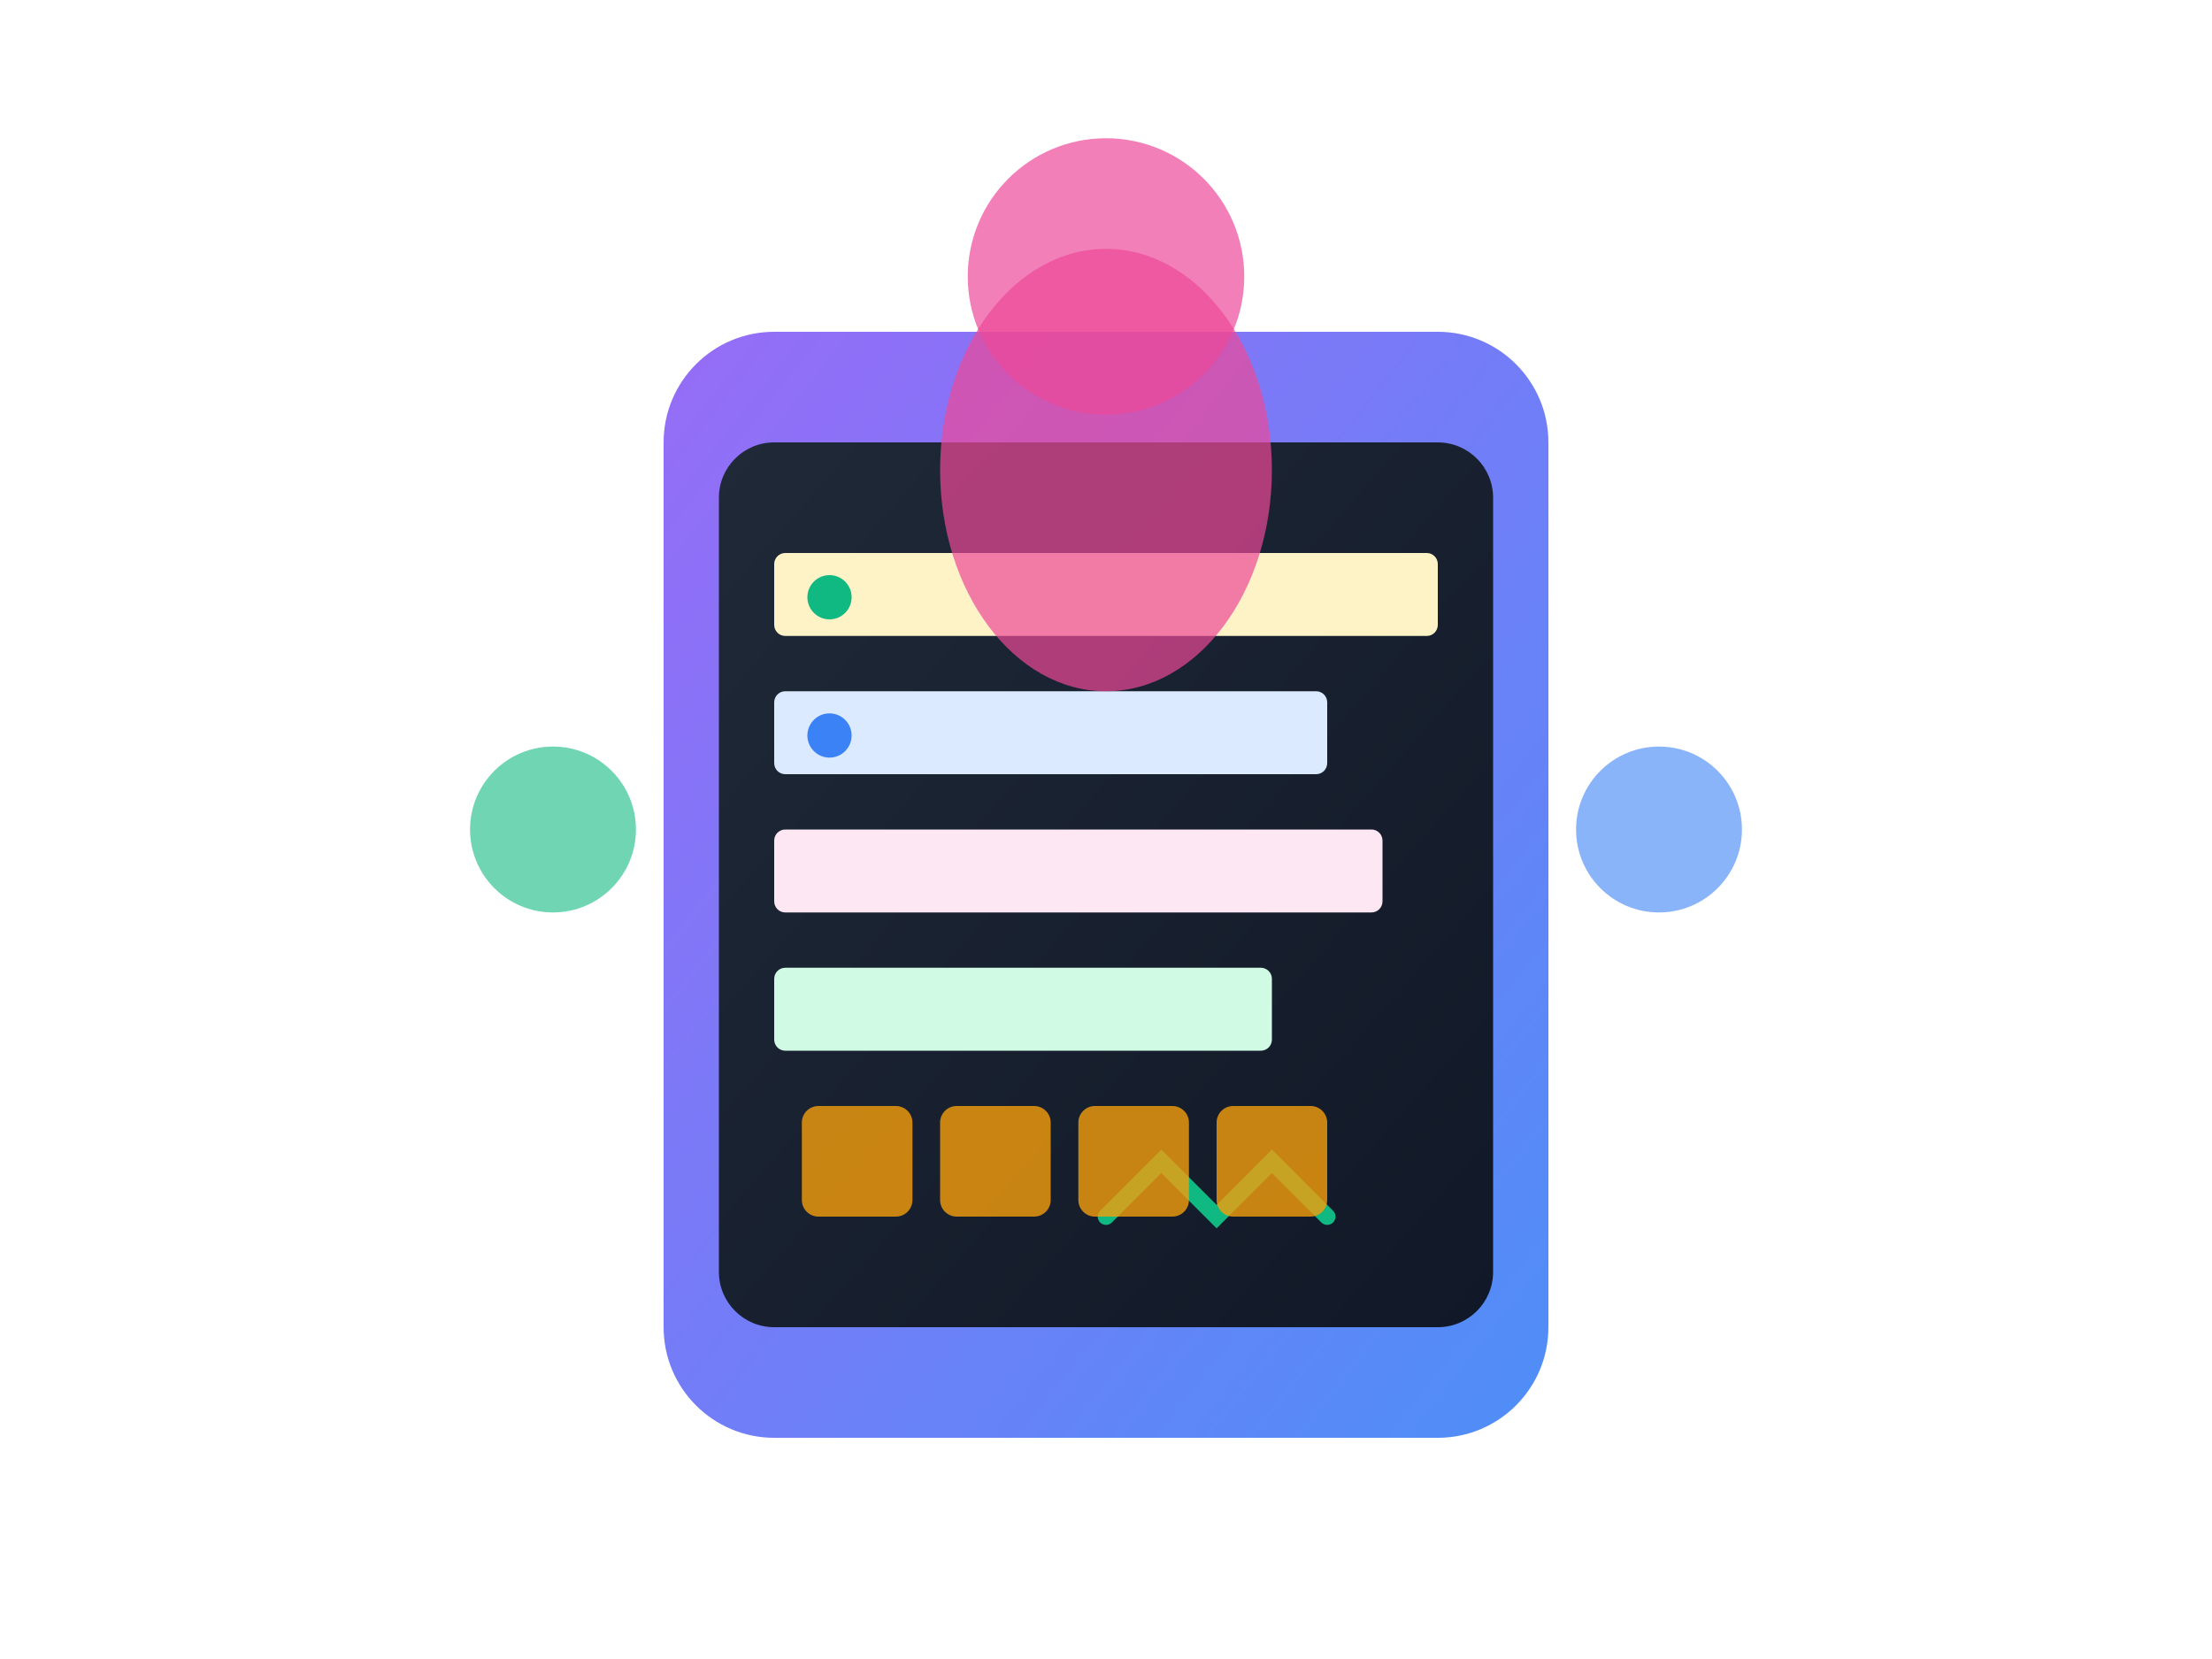
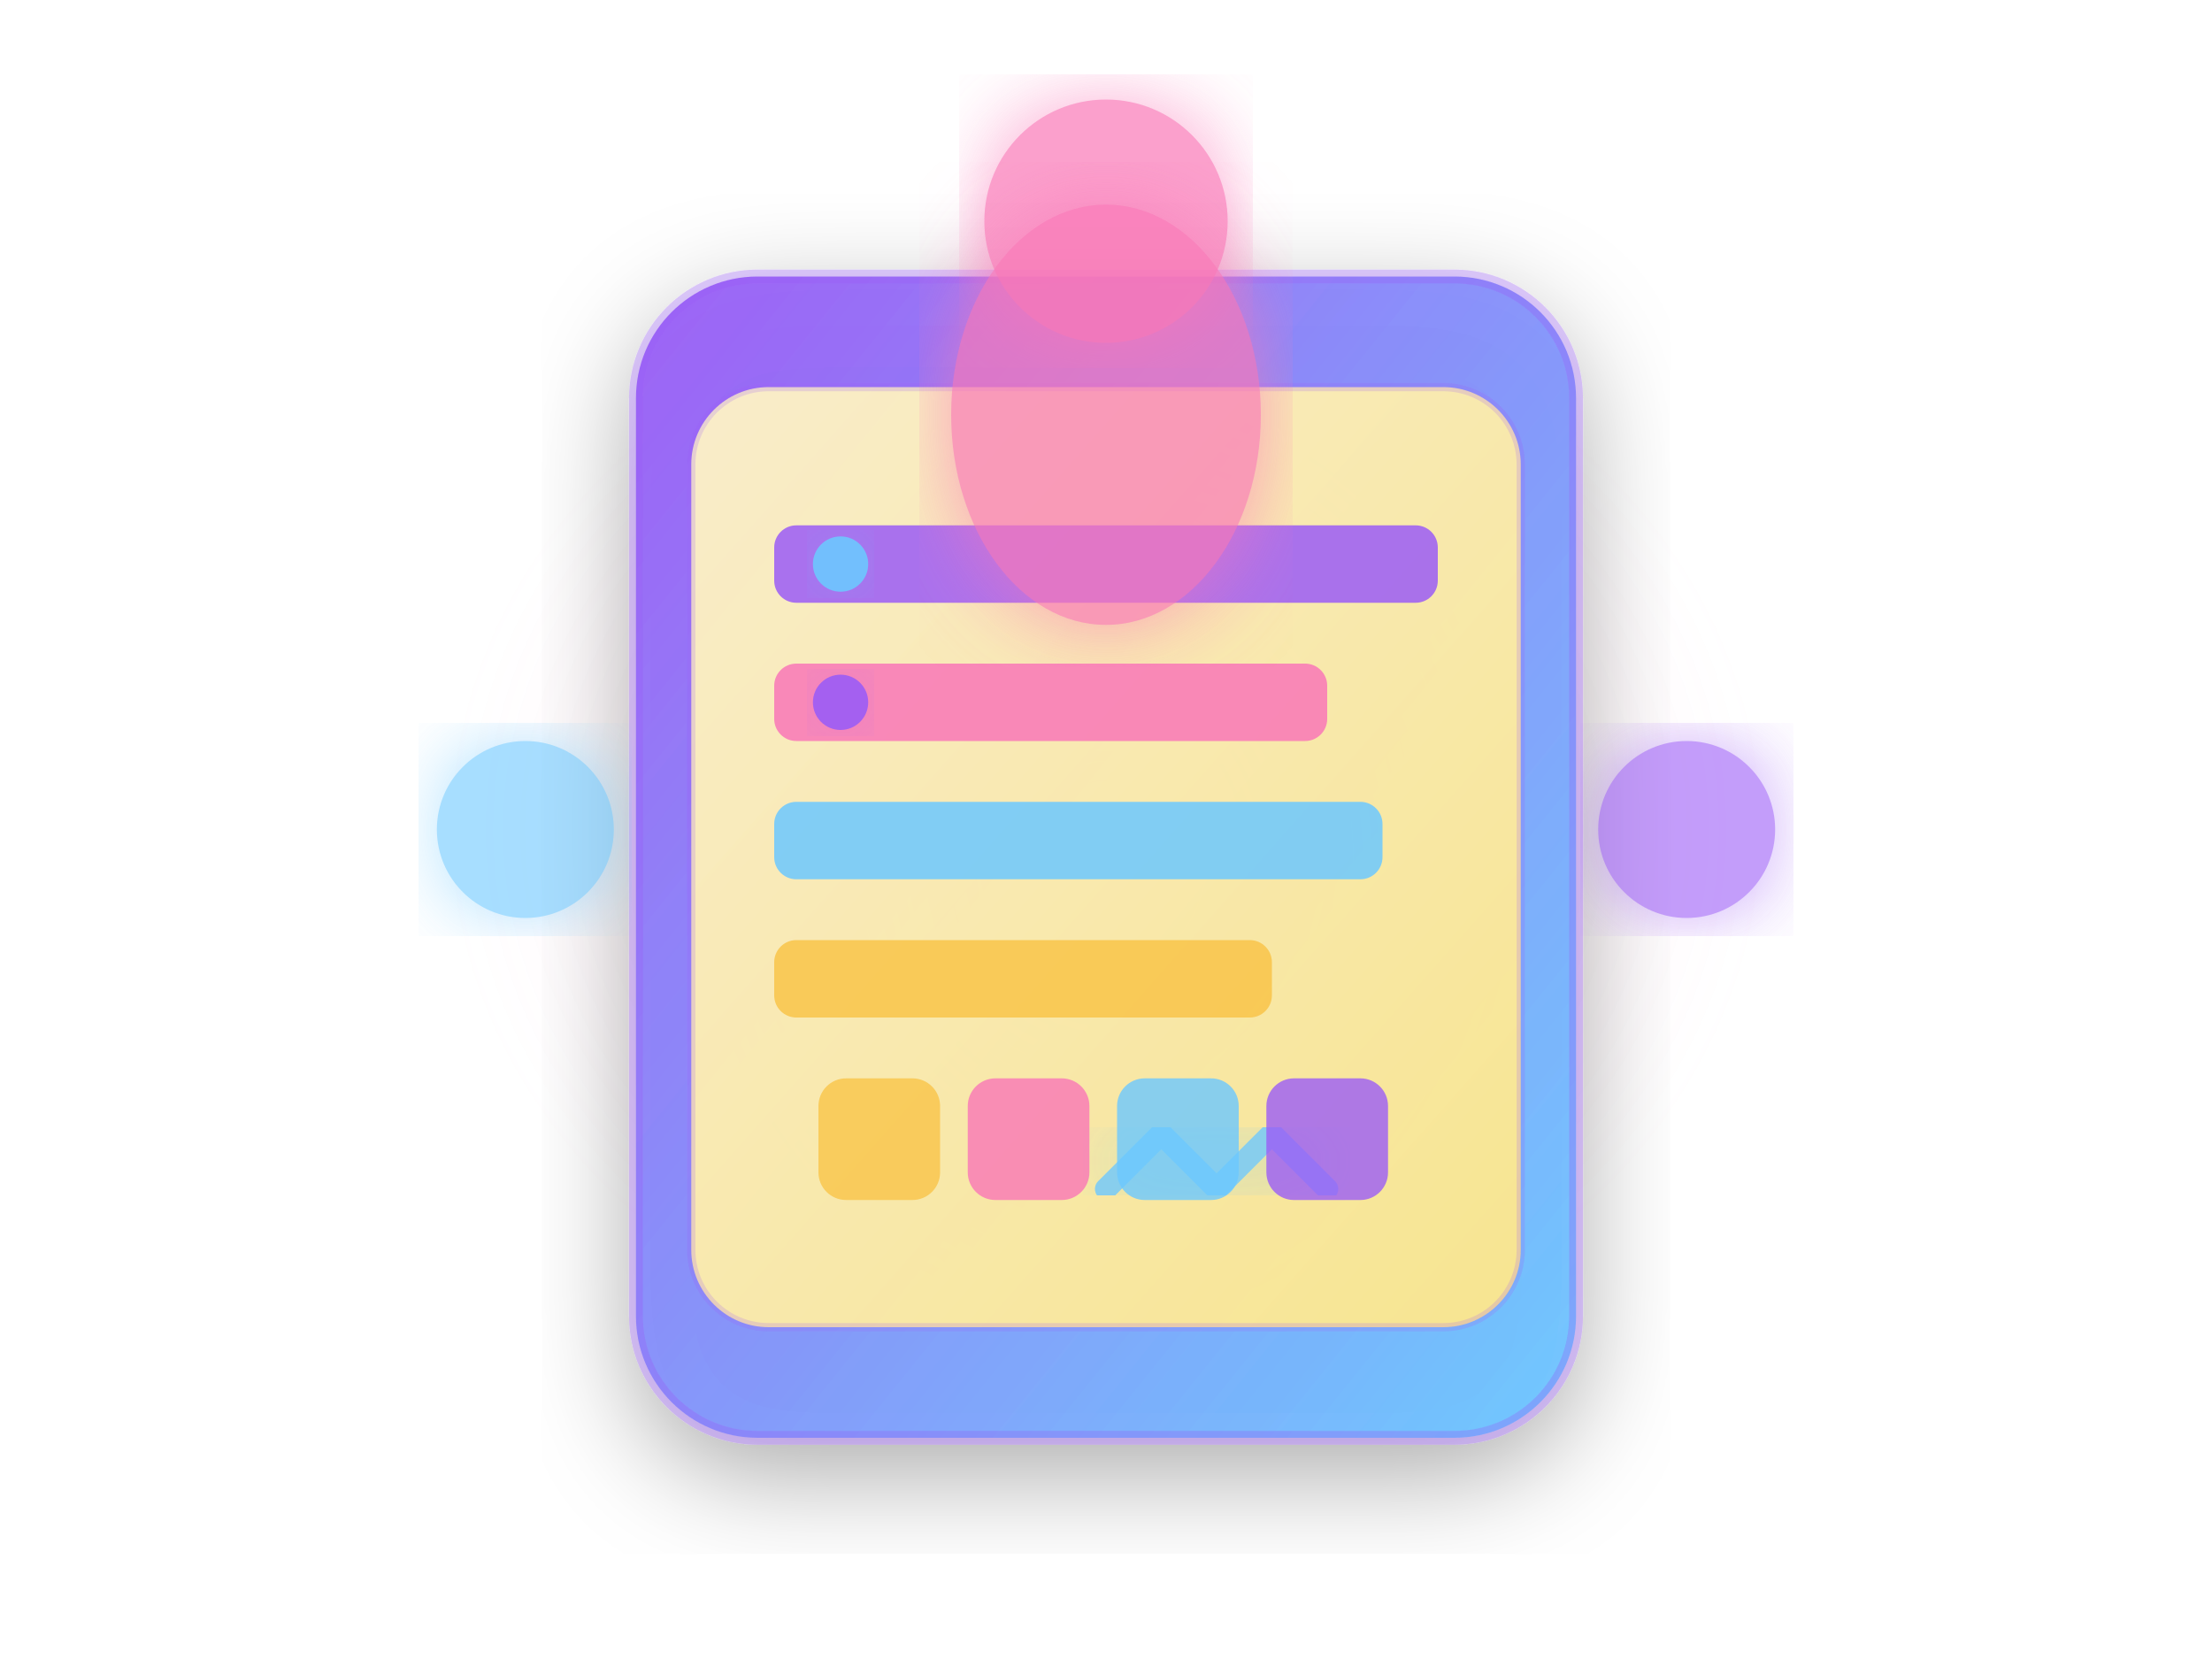
<svg xmlns="http://www.w3.org/2000/svg" viewBox="0 0 400 300" width="400" height="300">
  <defs>
-     <linearGradient id="tabletGradient" x1="0%" y1="0%" x2="100%" y2="100%">
-       <stop offset="0%" style="stop-color:#8B5CF6;stop-opacity:1" />
-       <stop offset="100%" style="stop-color:#3B82F6;stop-opacity:1" />
+     <linearGradient id="tabletGrad" x1="0%" y1="0%" x2="100%" y2="100%">
+       <stop offset="0%" style="stop-color:#9B5CF6;stop-opacity:1" />
+       <stop offset="100%" style="stop-color:#6CC8FF;stop-opacity:1" />
    </linearGradient>
-     <linearGradient id="screenGradient" x1="0%" y1="0%" x2="100%" y2="100%">
-       <stop offset="0%" style="stop-color:#1F2937;stop-opacity:1" />
-       <stop offset="100%" style="stop-color:#111827;stop-opacity:1" />
+     <linearGradient id="screenGrad" x1="0%" y1="0%" x2="100%" y2="100%">
+       <stop offset="0%" style="stop-color:#FEF3C7;stop-opacity:0.95" />
+       <stop offset="100%" style="stop-color:#FDE68A;stop-opacity:0.95" />
    </linearGradient>
+     <radialGradient id="glowOrb" cx="50%" cy="50%">
+       <stop offset="0%" style="stop-color:#9B5CF6;stop-opacity:0.5" />
+       <stop offset="100%" style="stop-color:#9B5CF6;stop-opacity:0" />
+     </radialGradient>
+     <radialGradient id="bgBlob" cx="50%" cy="50%">
+       <stop offset="0%" style="stop-color:#F977B7;stop-opacity:0.3" />
+       <stop offset="100%" style="stop-color:#F977B7;stop-opacity:0" />
+     </radialGradient>
+     <filter id="deviceShadow">
+       <feGaussianBlur in="SourceAlpha" stdDeviation="10" />
+       <feOffset dx="0" dy="6" result="offsetblur" />
+       <feComponentTransfer>
+         <feFuncA type="linear" slope="0.35" />
+       </feComponentTransfer>
+       <feMerge>
+         <feMergeNode />
+         <feMergeNode in="SourceGraphic" />
+       </feMerge>
+     </filter>
+     <filter id="pulseGlow">
+       <feGaussianBlur stdDeviation="8" result="coloredBlur" />
+       <feMerge>
+         <feMergeNode in="coloredBlur" />
+         <feMergeNode in="SourceGraphic" />
+       </feMerge>
+     </filter>
  </defs>
-   <rect x="120" y="60" width="160" height="200" rx="20" fill="url(#tabletGradient)" opacity="0.9" />
-   <rect x="130" y="80" width="140" height="160" rx="10" fill="url(#screenGradient)" />
-   <rect x="140" y="100" width="120" height="15" rx="2" fill="#FEF3C7" />
-   <rect x="140" y="125" width="100" height="15" rx="2" fill="#DBEAFE" />
-   <rect x="140" y="150" width="110" height="15" rx="2" fill="#FCE7F3" />
-   <rect x="140" y="175" width="90" height="15" rx="2" fill="#D1FAE5" />
-   <circle cx="150" cy="108" r="4" fill="#10B981">
-     <animate attributeName="opacity" values="1;0.5;1" dur="2s" repeatCount="indefinite" />
+   <ellipse cx="200" cy="150" rx="120" ry="100" fill="url(#bgBlob)" opacity="0.5" />
+   <g filter="url(#deviceShadow)">
+     <rect x="115" y="50" width="170" height="210" rx="22" fill="url(#tabletGrad)" opacity="0.95" />
+     <rect x="115" y="50" width="170" height="210" rx="22" fill="none" stroke="rgba(155, 92, 246, 0.3)" stroke-width="2.5" />
+     <rect x="125" y="70" width="150" height="170" rx="14" fill="url(#glowOrb)" opacity="0.4" />
+     <rect x="125" y="70" width="150" height="170" rx="14" fill="url(#screenGrad)" />
+     <rect x="125" y="70" width="150" height="170" rx="14" fill="none" stroke="rgba(155, 92, 246, 0.2)" stroke-width="1.5" />
+   </g>
+   <rect x="140" y="95" width="120" height="14" rx="4" fill="#9B5CF6" opacity="0.85" />
+   <rect x="140" y="120" width="100" height="14" rx="4" fill="#F977B7" opacity="0.85" />
+   <rect x="140" y="145" width="110" height="14" rx="4" fill="#6CC8FF" opacity="0.85" />
+   <rect x="140" y="170" width="90" height="14" rx="4" fill="#F9C449" opacity="0.85" />
+   <circle cx="152" cy="102" r="5" fill="#6CC8FF" opacity="0.9" filter="url(#pulseGlow)">
+     <animate attributeName="opacity" values="0.9;0.5;0.9" dur="2.5s" repeatCount="indefinite" />
  </circle>
-   <circle cx="150" cy="133" r="4" fill="#3B82F6">
-     <animate attributeName="opacity" values="1;0.5;1" dur="2s" begin="0.4s" repeatCount="indefinite" />
+   <circle cx="152" cy="127" r="5" fill="#9B5CF6" opacity="0.9" filter="url(#pulseGlow)">
+     <animate attributeName="opacity" values="0.9;0.5;0.9" dur="2.5s" begin="0.5s" repeatCount="indefinite" />
  </circle>
-   <path d="M 200 220 L 210 210 L 220 220 L 230 210 L 240 220" fill="none" stroke="#10B981" stroke-width="3" stroke-linecap="round">
-     <animate attributeName="d" values="M 200 220 L 210 210 L 220 220 L 230 210 L 240 220;M 200 220 L 210 215 L 220 220 L 230 215 L 240 220;M 200 220 L 210 210 L 220 220 L 230 210 L 240 220" dur="1.5s" repeatCount="indefinite" />
+   <path d="M 200 215 L 210 205 L 220 215 L 230 205 L 240 215" fill="none" stroke="#6CC8FF" stroke-width="4" stroke-linecap="round" opacity="0.8" filter="url(#pulseGlow)">
+     <animate attributeName="d" values="M 200 215 L 210 205 L 220 215 L 230 205 L 240 215;M 200 215 L 210 210 L 220 215 L 230 210 L 240 215;M 200 215 L 210 205 L 220 215 L 230 205 L 240 215" dur="2s" repeatCount="indefinite" />
  </path>
-   <rect x="145" y="200" width="20" height="20" rx="3" fill="#F59E0B" opacity="0.8" />
-   <rect x="170" y="200" width="20" height="20" rx="3" fill="#F59E0B" opacity="0.8" />
-   <rect x="195" y="200" width="20" height="20" rx="3" fill="#F59E0B" opacity="0.8" />
-   <rect x="220" y="200" width="20" height="20" rx="3" fill="#F59E0B" opacity="0.8" />
-   <circle cx="200" cy="50" r="25" fill="#EC4899" opacity="0.7" />
-   <ellipse cx="200" cy="85" rx="30" ry="40" fill="#EC4899" opacity="0.7" />
-   <circle cx="100" cy="150" r="15" fill="#10B981" opacity="0.6">
-     <animate attributeName="r" values="15;20;15" dur="2s" repeatCount="indefinite" />
+   <rect x="148" y="195" width="22" height="22" rx="5" fill="#F9C449" opacity="0.8" />
+   <rect x="175" y="195" width="22" height="22" rx="5" fill="#F977B7" opacity="0.8" />
+   <rect x="202" y="195" width="22" height="22" rx="5" fill="#6CC8FF" opacity="0.8" />
+   <rect x="229" y="195" width="22" height="22" rx="5" fill="#9B5CF6" opacity="0.8" />
+   <circle cx="200" cy="40" r="22" fill="#F977B7" opacity="0.7" filter="url(#pulseGlow)" />
+   <ellipse cx="200" cy="75" rx="28" ry="38" fill="#F977B7" opacity="0.7" filter="url(#pulseGlow)" />
+   <circle cx="95" cy="150" r="16" fill="#6CC8FF" opacity="0.6" filter="url(#pulseGlow)">
+     <animate attributeName="r" values="16;20;16" dur="3s" repeatCount="indefinite" />
  </circle>
-   <circle cx="300" cy="150" r="15" fill="#3B82F6" opacity="0.6">
-     <animate attributeName="r" values="15;20;15" dur="2s" begin="1s" repeatCount="indefinite" />
+   <circle cx="305" cy="150" r="16" fill="#9B5CF6" opacity="0.6" filter="url(#pulseGlow)">
+     <animate attributeName="r" values="16;20;16" dur="3s" begin="1.5s" repeatCount="indefinite" />
  </circle>
</svg>
